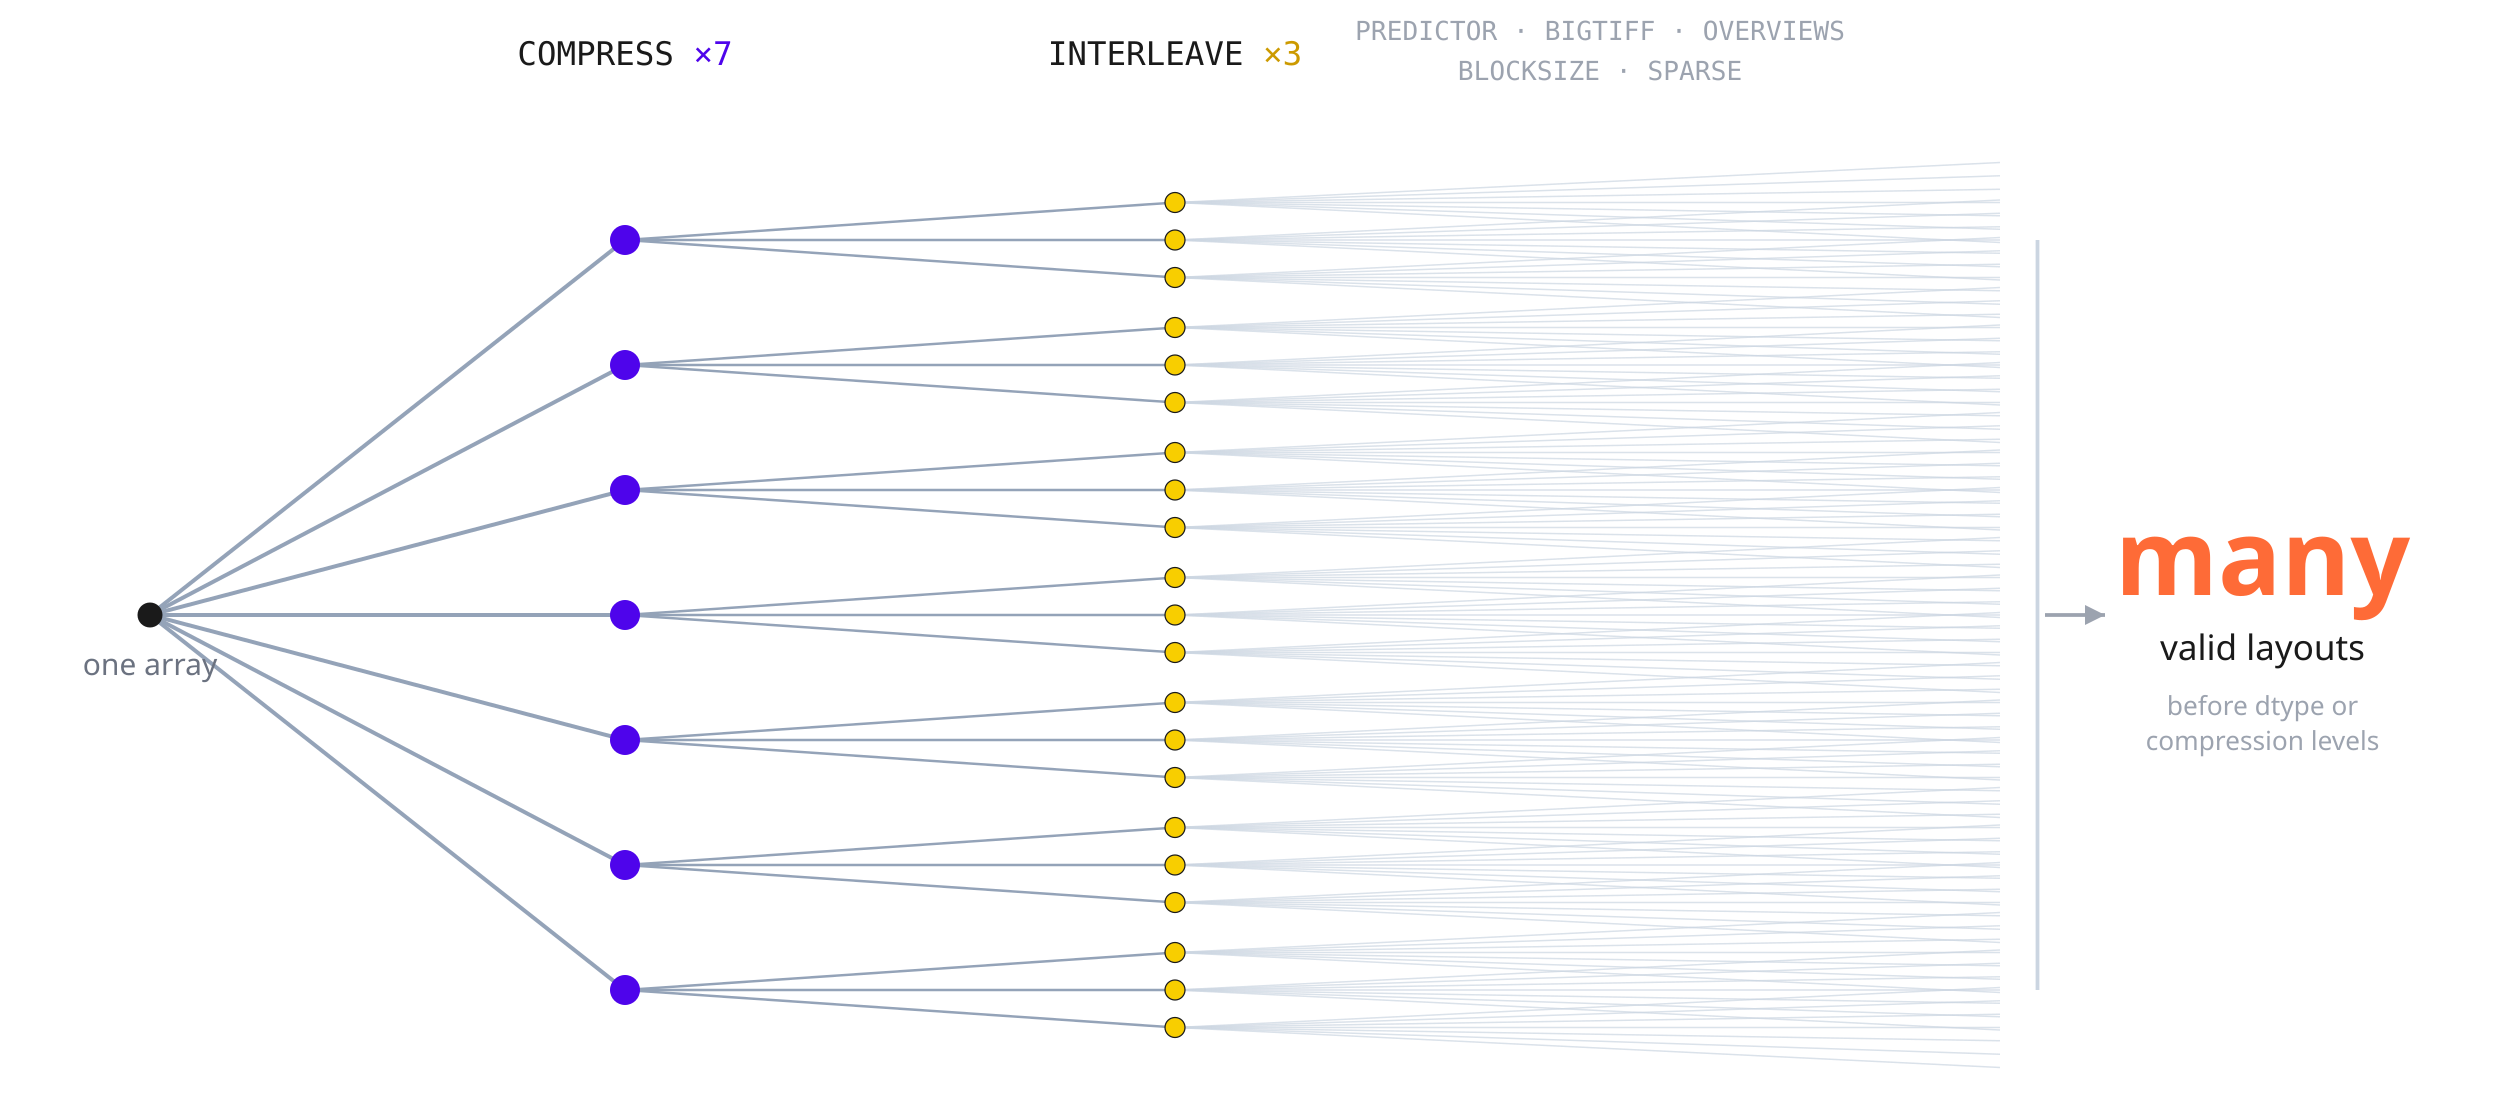
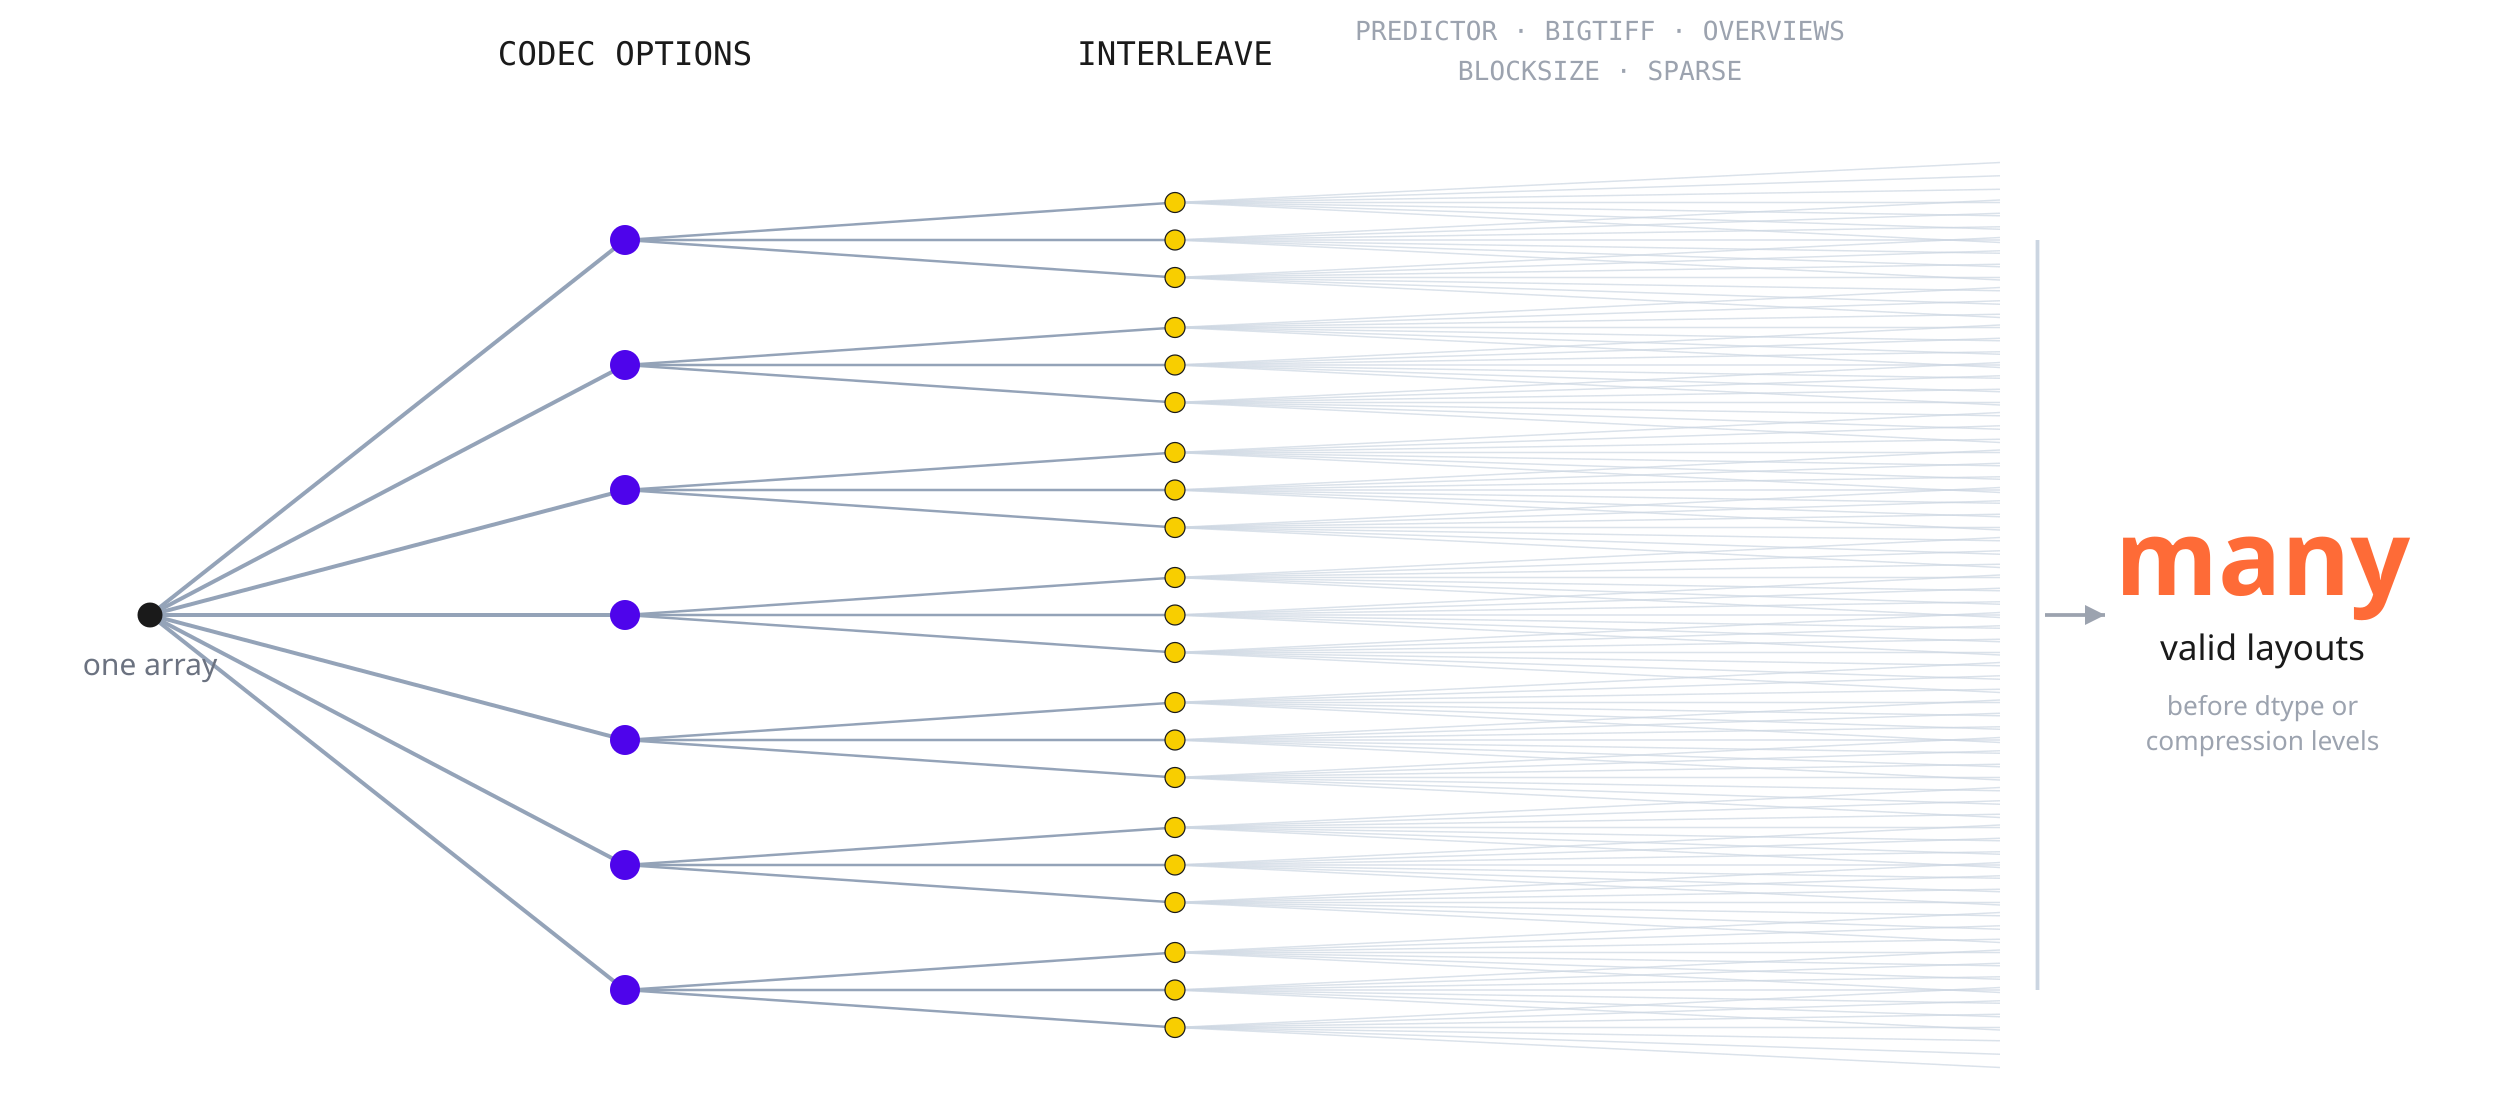
<svg xmlns="http://www.w3.org/2000/svg" width="1000" height="438" viewBox="0 14 1000 438" role="img" aria-label="GDAL creation options permit many GeoTIFF storage layouts">
  <style>
.mono{font-family:'Cascadia Code','Fira Code','Consolas',monospace;}
.sans{font-family:'League Spartan','Futura','Century Gothic',system-ui,sans-serif;}
</style>
  <rect width="1000" height="480" fill="#FFFFFF" />
  <g>
    <line x1="470" y1="95" x2="800" y2="79.0" stroke="#CBD5E1" stroke-width="0.6" opacity="0.7" />
    <line x1="470" y1="95" x2="800" y2="84.3" stroke="#CBD5E1" stroke-width="0.6" opacity="0.7" />
    <line x1="470" y1="95" x2="800" y2="89.7" stroke="#CBD5E1" stroke-width="0.6" opacity="0.7" />
    <line x1="470" y1="95" x2="800" y2="95.0" stroke="#CBD5E1" stroke-width="0.6" opacity="0.7" />
    <line x1="470" y1="95" x2="800" y2="100.3" stroke="#CBD5E1" stroke-width="0.6" opacity="0.7" />
    <line x1="470" y1="95" x2="800" y2="105.7" stroke="#CBD5E1" stroke-width="0.6" opacity="0.7" />
    <line x1="470" y1="95" x2="800" y2="111.0" stroke="#CBD5E1" stroke-width="0.6" opacity="0.7" />
    <line x1="470" y1="110" x2="800" y2="94.0" stroke="#CBD5E1" stroke-width="0.6" opacity="0.7" />
    <line x1="470" y1="110" x2="800" y2="99.3" stroke="#CBD5E1" stroke-width="0.6" opacity="0.7" />
    <line x1="470" y1="110" x2="800" y2="104.7" stroke="#CBD5E1" stroke-width="0.6" opacity="0.7" />
    <line x1="470" y1="110" x2="800" y2="110.0" stroke="#CBD5E1" stroke-width="0.6" opacity="0.7" />
    <line x1="470" y1="110" x2="800" y2="115.3" stroke="#CBD5E1" stroke-width="0.6" opacity="0.7" />
    <line x1="470" y1="110" x2="800" y2="120.7" stroke="#CBD5E1" stroke-width="0.6" opacity="0.7" />
    <line x1="470" y1="110" x2="800" y2="126.0" stroke="#CBD5E1" stroke-width="0.6" opacity="0.7" />
    <line x1="470" y1="125" x2="800" y2="109.0" stroke="#CBD5E1" stroke-width="0.6" opacity="0.7" />
    <line x1="470" y1="125" x2="800" y2="114.3" stroke="#CBD5E1" stroke-width="0.6" opacity="0.7" />
    <line x1="470" y1="125" x2="800" y2="119.7" stroke="#CBD5E1" stroke-width="0.6" opacity="0.7" />
    <line x1="470" y1="125" x2="800" y2="125.0" stroke="#CBD5E1" stroke-width="0.6" opacity="0.7" />
    <line x1="470" y1="125" x2="800" y2="130.3" stroke="#CBD5E1" stroke-width="0.6" opacity="0.7" />
    <line x1="470" y1="125" x2="800" y2="135.7" stroke="#CBD5E1" stroke-width="0.6" opacity="0.7" />
    <line x1="470" y1="125" x2="800" y2="141.0" stroke="#CBD5E1" stroke-width="0.6" opacity="0.7" />
    <line x1="470" y1="145" x2="800" y2="129.0" stroke="#CBD5E1" stroke-width="0.6" opacity="0.7" />
    <line x1="470" y1="145" x2="800" y2="134.3" stroke="#CBD5E1" stroke-width="0.6" opacity="0.7" />
    <line x1="470" y1="145" x2="800" y2="139.7" stroke="#CBD5E1" stroke-width="0.6" opacity="0.7" />
    <line x1="470" y1="145" x2="800" y2="145.0" stroke="#CBD5E1" stroke-width="0.6" opacity="0.7" />
    <line x1="470" y1="145" x2="800" y2="150.3" stroke="#CBD5E1" stroke-width="0.6" opacity="0.7" />
    <line x1="470" y1="145" x2="800" y2="155.7" stroke="#CBD5E1" stroke-width="0.6" opacity="0.7" />
    <line x1="470" y1="145" x2="800" y2="161.0" stroke="#CBD5E1" stroke-width="0.6" opacity="0.7" />
    <line x1="470" y1="160" x2="800" y2="144.0" stroke="#CBD5E1" stroke-width="0.6" opacity="0.7" />
    <line x1="470" y1="160" x2="800" y2="149.3" stroke="#CBD5E1" stroke-width="0.6" opacity="0.7" />
    <line x1="470" y1="160" x2="800" y2="154.7" stroke="#CBD5E1" stroke-width="0.6" opacity="0.7" />
    <line x1="470" y1="160" x2="800" y2="160.0" stroke="#CBD5E1" stroke-width="0.6" opacity="0.7" />
    <line x1="470" y1="160" x2="800" y2="165.3" stroke="#CBD5E1" stroke-width="0.6" opacity="0.7" />
    <line x1="470" y1="160" x2="800" y2="170.7" stroke="#CBD5E1" stroke-width="0.6" opacity="0.7" />
    <line x1="470" y1="160" x2="800" y2="176.0" stroke="#CBD5E1" stroke-width="0.6" opacity="0.7" />
    <line x1="470" y1="175" x2="800" y2="159.0" stroke="#CBD5E1" stroke-width="0.6" opacity="0.7" />
    <line x1="470" y1="175" x2="800" y2="164.3" stroke="#CBD5E1" stroke-width="0.6" opacity="0.7" />
    <line x1="470" y1="175" x2="800" y2="169.7" stroke="#CBD5E1" stroke-width="0.6" opacity="0.7" />
    <line x1="470" y1="175" x2="800" y2="175.0" stroke="#CBD5E1" stroke-width="0.6" opacity="0.7" />
    <line x1="470" y1="175" x2="800" y2="180.3" stroke="#CBD5E1" stroke-width="0.6" opacity="0.7" />
    <line x1="470" y1="175" x2="800" y2="185.7" stroke="#CBD5E1" stroke-width="0.6" opacity="0.7" />
    <line x1="470" y1="175" x2="800" y2="191.0" stroke="#CBD5E1" stroke-width="0.6" opacity="0.7" />
    <line x1="470" y1="195" x2="800" y2="179.0" stroke="#CBD5E1" stroke-width="0.6" opacity="0.7" />
    <line x1="470" y1="195" x2="800" y2="184.3" stroke="#CBD5E1" stroke-width="0.6" opacity="0.7" />
    <line x1="470" y1="195" x2="800" y2="189.7" stroke="#CBD5E1" stroke-width="0.6" opacity="0.7" />
    <line x1="470" y1="195" x2="800" y2="195.0" stroke="#CBD5E1" stroke-width="0.6" opacity="0.7" />
    <line x1="470" y1="195" x2="800" y2="200.3" stroke="#CBD5E1" stroke-width="0.6" opacity="0.7" />
    <line x1="470" y1="195" x2="800" y2="205.7" stroke="#CBD5E1" stroke-width="0.6" opacity="0.7" />
    <line x1="470" y1="195" x2="800" y2="211.0" stroke="#CBD5E1" stroke-width="0.6" opacity="0.7" />
    <line x1="470" y1="210" x2="800" y2="194.0" stroke="#CBD5E1" stroke-width="0.6" opacity="0.7" />
    <line x1="470" y1="210" x2="800" y2="199.3" stroke="#CBD5E1" stroke-width="0.6" opacity="0.7" />
    <line x1="470" y1="210" x2="800" y2="204.7" stroke="#CBD5E1" stroke-width="0.6" opacity="0.7" />
    <line x1="470" y1="210" x2="800" y2="210.0" stroke="#CBD5E1" stroke-width="0.6" opacity="0.7" />
    <line x1="470" y1="210" x2="800" y2="215.3" stroke="#CBD5E1" stroke-width="0.6" opacity="0.7" />
    <line x1="470" y1="210" x2="800" y2="220.7" stroke="#CBD5E1" stroke-width="0.6" opacity="0.7" />
    <line x1="470" y1="210" x2="800" y2="226.0" stroke="#CBD5E1" stroke-width="0.6" opacity="0.7" />
    <line x1="470" y1="225" x2="800" y2="209.0" stroke="#CBD5E1" stroke-width="0.6" opacity="0.7" />
    <line x1="470" y1="225" x2="800" y2="214.3" stroke="#CBD5E1" stroke-width="0.6" opacity="0.7" />
    <line x1="470" y1="225" x2="800" y2="219.7" stroke="#CBD5E1" stroke-width="0.6" opacity="0.7" />
    <line x1="470" y1="225" x2="800" y2="225.0" stroke="#CBD5E1" stroke-width="0.6" opacity="0.7" />
    <line x1="470" y1="225" x2="800" y2="230.3" stroke="#CBD5E1" stroke-width="0.6" opacity="0.7" />
    <line x1="470" y1="225" x2="800" y2="235.7" stroke="#CBD5E1" stroke-width="0.6" opacity="0.7" />
    <line x1="470" y1="225" x2="800" y2="241.0" stroke="#CBD5E1" stroke-width="0.6" opacity="0.7" />
    <line x1="470" y1="245" x2="800" y2="229.0" stroke="#CBD5E1" stroke-width="0.6" opacity="0.7" />
    <line x1="470" y1="245" x2="800" y2="234.3" stroke="#CBD5E1" stroke-width="0.6" opacity="0.7" />
    <line x1="470" y1="245" x2="800" y2="239.7" stroke="#CBD5E1" stroke-width="0.6" opacity="0.7" />
    <line x1="470" y1="245" x2="800" y2="245.0" stroke="#CBD5E1" stroke-width="0.6" opacity="0.7" />
    <line x1="470" y1="245" x2="800" y2="250.3" stroke="#CBD5E1" stroke-width="0.6" opacity="0.7" />
    <line x1="470" y1="245" x2="800" y2="255.7" stroke="#CBD5E1" stroke-width="0.6" opacity="0.7" />
    <line x1="470" y1="245" x2="800" y2="261.0" stroke="#CBD5E1" stroke-width="0.6" opacity="0.7" />
    <line x1="470" y1="260" x2="800" y2="244.0" stroke="#CBD5E1" stroke-width="0.6" opacity="0.7" />
    <line x1="470" y1="260" x2="800" y2="249.3" stroke="#CBD5E1" stroke-width="0.6" opacity="0.7" />
    <line x1="470" y1="260" x2="800" y2="254.7" stroke="#CBD5E1" stroke-width="0.6" opacity="0.7" />
    <line x1="470" y1="260" x2="800" y2="260.0" stroke="#CBD5E1" stroke-width="0.6" opacity="0.7" />
    <line x1="470" y1="260" x2="800" y2="265.3" stroke="#CBD5E1" stroke-width="0.6" opacity="0.7" />
    <line x1="470" y1="260" x2="800" y2="270.7" stroke="#CBD5E1" stroke-width="0.6" opacity="0.7" />
    <line x1="470" y1="260" x2="800" y2="276.0" stroke="#CBD5E1" stroke-width="0.6" opacity="0.7" />
    <line x1="470" y1="275" x2="800" y2="259.0" stroke="#CBD5E1" stroke-width="0.6" opacity="0.7" />
    <line x1="470" y1="275" x2="800" y2="264.3" stroke="#CBD5E1" stroke-width="0.6" opacity="0.7" />
    <line x1="470" y1="275" x2="800" y2="269.7" stroke="#CBD5E1" stroke-width="0.6" opacity="0.7" />
    <line x1="470" y1="275" x2="800" y2="275.0" stroke="#CBD5E1" stroke-width="0.6" opacity="0.7" />
    <line x1="470" y1="275" x2="800" y2="280.3" stroke="#CBD5E1" stroke-width="0.6" opacity="0.7" />
    <line x1="470" y1="275" x2="800" y2="285.7" stroke="#CBD5E1" stroke-width="0.6" opacity="0.7" />
    <line x1="470" y1="275" x2="800" y2="291.0" stroke="#CBD5E1" stroke-width="0.6" opacity="0.7" />
    <line x1="470" y1="295" x2="800" y2="279.0" stroke="#CBD5E1" stroke-width="0.6" opacity="0.7" />
    <line x1="470" y1="295" x2="800" y2="284.3" stroke="#CBD5E1" stroke-width="0.6" opacity="0.7" />
    <line x1="470" y1="295" x2="800" y2="289.7" stroke="#CBD5E1" stroke-width="0.6" opacity="0.7" />
    <line x1="470" y1="295" x2="800" y2="295.0" stroke="#CBD5E1" stroke-width="0.6" opacity="0.7" />
    <line x1="470" y1="295" x2="800" y2="300.3" stroke="#CBD5E1" stroke-width="0.6" opacity="0.7" />
    <line x1="470" y1="295" x2="800" y2="305.7" stroke="#CBD5E1" stroke-width="0.6" opacity="0.7" />
    <line x1="470" y1="295" x2="800" y2="311.0" stroke="#CBD5E1" stroke-width="0.6" opacity="0.7" />
    <line x1="470" y1="310" x2="800" y2="294.0" stroke="#CBD5E1" stroke-width="0.6" opacity="0.7" />
    <line x1="470" y1="310" x2="800" y2="299.3" stroke="#CBD5E1" stroke-width="0.6" opacity="0.7" />
    <line x1="470" y1="310" x2="800" y2="304.7" stroke="#CBD5E1" stroke-width="0.6" opacity="0.7" />
    <line x1="470" y1="310" x2="800" y2="310.0" stroke="#CBD5E1" stroke-width="0.6" opacity="0.7" />
    <line x1="470" y1="310" x2="800" y2="315.3" stroke="#CBD5E1" stroke-width="0.6" opacity="0.7" />
    <line x1="470" y1="310" x2="800" y2="320.7" stroke="#CBD5E1" stroke-width="0.6" opacity="0.7" />
    <line x1="470" y1="310" x2="800" y2="326.0" stroke="#CBD5E1" stroke-width="0.6" opacity="0.7" />
    <line x1="470" y1="325" x2="800" y2="309.0" stroke="#CBD5E1" stroke-width="0.6" opacity="0.7" />
    <line x1="470" y1="325" x2="800" y2="314.3" stroke="#CBD5E1" stroke-width="0.6" opacity="0.7" />
    <line x1="470" y1="325" x2="800" y2="319.7" stroke="#CBD5E1" stroke-width="0.6" opacity="0.7" />
    <line x1="470" y1="325" x2="800" y2="325.0" stroke="#CBD5E1" stroke-width="0.6" opacity="0.7" />
    <line x1="470" y1="325" x2="800" y2="330.3" stroke="#CBD5E1" stroke-width="0.6" opacity="0.7" />
    <line x1="470" y1="325" x2="800" y2="335.7" stroke="#CBD5E1" stroke-width="0.6" opacity="0.7" />
    <line x1="470" y1="325" x2="800" y2="341.0" stroke="#CBD5E1" stroke-width="0.6" opacity="0.7" />
    <line x1="470" y1="345" x2="800" y2="329.0" stroke="#CBD5E1" stroke-width="0.6" opacity="0.7" />
    <line x1="470" y1="345" x2="800" y2="334.3" stroke="#CBD5E1" stroke-width="0.6" opacity="0.7" />
    <line x1="470" y1="345" x2="800" y2="339.7" stroke="#CBD5E1" stroke-width="0.6" opacity="0.7" />
    <line x1="470" y1="345" x2="800" y2="345.0" stroke="#CBD5E1" stroke-width="0.6" opacity="0.7" />
    <line x1="470" y1="345" x2="800" y2="350.3" stroke="#CBD5E1" stroke-width="0.6" opacity="0.7" />
    <line x1="470" y1="345" x2="800" y2="355.7" stroke="#CBD5E1" stroke-width="0.6" opacity="0.7" />
    <line x1="470" y1="345" x2="800" y2="361.0" stroke="#CBD5E1" stroke-width="0.6" opacity="0.7" />
    <line x1="470" y1="360" x2="800" y2="344.0" stroke="#CBD5E1" stroke-width="0.6" opacity="0.7" />
    <line x1="470" y1="360" x2="800" y2="349.3" stroke="#CBD5E1" stroke-width="0.6" opacity="0.7" />
    <line x1="470" y1="360" x2="800" y2="354.7" stroke="#CBD5E1" stroke-width="0.6" opacity="0.7" />
    <line x1="470" y1="360" x2="800" y2="360.0" stroke="#CBD5E1" stroke-width="0.6" opacity="0.7" />
    <line x1="470" y1="360" x2="800" y2="365.3" stroke="#CBD5E1" stroke-width="0.6" opacity="0.7" />
    <line x1="470" y1="360" x2="800" y2="370.7" stroke="#CBD5E1" stroke-width="0.6" opacity="0.7" />
    <line x1="470" y1="360" x2="800" y2="376.0" stroke="#CBD5E1" stroke-width="0.6" opacity="0.7" />
    <line x1="470" y1="375" x2="800" y2="359.0" stroke="#CBD5E1" stroke-width="0.6" opacity="0.7" />
    <line x1="470" y1="375" x2="800" y2="364.3" stroke="#CBD5E1" stroke-width="0.6" opacity="0.7" />
    <line x1="470" y1="375" x2="800" y2="369.7" stroke="#CBD5E1" stroke-width="0.6" opacity="0.7" />
    <line x1="470" y1="375" x2="800" y2="375.0" stroke="#CBD5E1" stroke-width="0.6" opacity="0.7" />
    <line x1="470" y1="375" x2="800" y2="380.3" stroke="#CBD5E1" stroke-width="0.6" opacity="0.7" />
    <line x1="470" y1="375" x2="800" y2="385.7" stroke="#CBD5E1" stroke-width="0.6" opacity="0.7" />
    <line x1="470" y1="375" x2="800" y2="391.0" stroke="#CBD5E1" stroke-width="0.6" opacity="0.7" />
    <line x1="470" y1="395" x2="800" y2="379.0" stroke="#CBD5E1" stroke-width="0.6" opacity="0.7" />
    <line x1="470" y1="395" x2="800" y2="384.3" stroke="#CBD5E1" stroke-width="0.6" opacity="0.7" />
    <line x1="470" y1="395" x2="800" y2="389.7" stroke="#CBD5E1" stroke-width="0.6" opacity="0.7" />
    <line x1="470" y1="395" x2="800" y2="395.0" stroke="#CBD5E1" stroke-width="0.6" opacity="0.7" />
    <line x1="470" y1="395" x2="800" y2="400.3" stroke="#CBD5E1" stroke-width="0.6" opacity="0.7" />
    <line x1="470" y1="395" x2="800" y2="405.7" stroke="#CBD5E1" stroke-width="0.6" opacity="0.7" />
    <line x1="470" y1="395" x2="800" y2="411.0" stroke="#CBD5E1" stroke-width="0.6" opacity="0.7" />
    <line x1="470" y1="410" x2="800" y2="394.0" stroke="#CBD5E1" stroke-width="0.6" opacity="0.7" />
    <line x1="470" y1="410" x2="800" y2="399.3" stroke="#CBD5E1" stroke-width="0.6" opacity="0.7" />
    <line x1="470" y1="410" x2="800" y2="404.7" stroke="#CBD5E1" stroke-width="0.6" opacity="0.7" />
    <line x1="470" y1="410" x2="800" y2="410.0" stroke="#CBD5E1" stroke-width="0.6" opacity="0.7" />
    <line x1="470" y1="410" x2="800" y2="415.3" stroke="#CBD5E1" stroke-width="0.6" opacity="0.7" />
    <line x1="470" y1="410" x2="800" y2="420.7" stroke="#CBD5E1" stroke-width="0.6" opacity="0.7" />
    <line x1="470" y1="410" x2="800" y2="426.0" stroke="#CBD5E1" stroke-width="0.6" opacity="0.7" />
    <line x1="470" y1="425" x2="800" y2="409.0" stroke="#CBD5E1" stroke-width="0.6" opacity="0.7" />
    <line x1="470" y1="425" x2="800" y2="414.3" stroke="#CBD5E1" stroke-width="0.6" opacity="0.7" />
    <line x1="470" y1="425" x2="800" y2="419.7" stroke="#CBD5E1" stroke-width="0.6" opacity="0.7" />
    <line x1="470" y1="425" x2="800" y2="425.0" stroke="#CBD5E1" stroke-width="0.6" opacity="0.7" />
    <line x1="470" y1="425" x2="800" y2="430.3" stroke="#CBD5E1" stroke-width="0.6" opacity="0.7" />
    <line x1="470" y1="425" x2="800" y2="435.7" stroke="#CBD5E1" stroke-width="0.6" opacity="0.7" />
    <line x1="470" y1="425" x2="800" y2="441.0" stroke="#CBD5E1" stroke-width="0.6" opacity="0.7" />
  </g>
  <line x1="60" y1="260" x2="250" y2="110" stroke="#94A3B8" stroke-width="1.6" />
  <line x1="60" y1="260" x2="250" y2="160" stroke="#94A3B8" stroke-width="1.6" />
  <line x1="60" y1="260" x2="250" y2="210" stroke="#94A3B8" stroke-width="1.6" />
  <line x1="60" y1="260" x2="250" y2="260" stroke="#94A3B8" stroke-width="1.6" />
  <line x1="60" y1="260" x2="250" y2="310" stroke="#94A3B8" stroke-width="1.6" />
  <line x1="60" y1="260" x2="250" y2="360" stroke="#94A3B8" stroke-width="1.6" />
  <line x1="60" y1="260" x2="250" y2="410" stroke="#94A3B8" stroke-width="1.6" />
  <line x1="250" y1="110" x2="470" y2="95" stroke="#94A3B8" stroke-width="1.0" />
  <line x1="250" y1="110" x2="470" y2="110" stroke="#94A3B8" stroke-width="1.0" />
  <line x1="250" y1="110" x2="470" y2="125" stroke="#94A3B8" stroke-width="1.0" />
  <line x1="250" y1="160" x2="470" y2="145" stroke="#94A3B8" stroke-width="1.0" />
  <line x1="250" y1="160" x2="470" y2="160" stroke="#94A3B8" stroke-width="1.0" />
  <line x1="250" y1="160" x2="470" y2="175" stroke="#94A3B8" stroke-width="1.0" />
  <line x1="250" y1="210" x2="470" y2="195" stroke="#94A3B8" stroke-width="1.0" />
  <line x1="250" y1="210" x2="470" y2="210" stroke="#94A3B8" stroke-width="1.0" />
  <line x1="250" y1="210" x2="470" y2="225" stroke="#94A3B8" stroke-width="1.0" />
  <line x1="250" y1="260" x2="470" y2="245" stroke="#94A3B8" stroke-width="1.0" />
  <line x1="250" y1="260" x2="470" y2="260" stroke="#94A3B8" stroke-width="1.0" />
  <line x1="250" y1="260" x2="470" y2="275" stroke="#94A3B8" stroke-width="1.0" />
  <line x1="250" y1="310" x2="470" y2="295" stroke="#94A3B8" stroke-width="1.0" />
  <line x1="250" y1="310" x2="470" y2="310" stroke="#94A3B8" stroke-width="1.0" />
  <line x1="250" y1="310" x2="470" y2="325" stroke="#94A3B8" stroke-width="1.0" />
  <line x1="250" y1="360" x2="470" y2="345" stroke="#94A3B8" stroke-width="1.0" />
  <line x1="250" y1="360" x2="470" y2="360" stroke="#94A3B8" stroke-width="1.0" />
  <line x1="250" y1="360" x2="470" y2="375" stroke="#94A3B8" stroke-width="1.0" />
  <line x1="250" y1="410" x2="470" y2="395" stroke="#94A3B8" stroke-width="1.0" />
  <line x1="250" y1="410" x2="470" y2="410" stroke="#94A3B8" stroke-width="1.0" />
  <line x1="250" y1="410" x2="470" y2="425" stroke="#94A3B8" stroke-width="1.0" />
  <circle cx="60" cy="260" r="5" fill="#1A1A1A" />
  <circle cx="250" cy="110" r="6" fill="#4E04EB" />
  <circle cx="250" cy="160" r="6" fill="#4E04EB" />
  <circle cx="250" cy="210" r="6" fill="#4E04EB" />
  <circle cx="250" cy="260" r="6" fill="#4E04EB" />
  <circle cx="250" cy="310" r="6" fill="#4E04EB" />
  <circle cx="250" cy="360" r="6" fill="#4E04EB" />
  <circle cx="250" cy="410" r="6" fill="#4E04EB" />
  <circle cx="470" cy="95" r="4" fill="#F8CE00" stroke="#1A1A1A" stroke-width="0.5" />
  <circle cx="470" cy="110" r="4" fill="#F8CE00" stroke="#1A1A1A" stroke-width="0.5" />
  <circle cx="470" cy="125" r="4" fill="#F8CE00" stroke="#1A1A1A" stroke-width="0.5" />
  <circle cx="470" cy="145" r="4" fill="#F8CE00" stroke="#1A1A1A" stroke-width="0.5" />
  <circle cx="470" cy="160" r="4" fill="#F8CE00" stroke="#1A1A1A" stroke-width="0.5" />
  <circle cx="470" cy="175" r="4" fill="#F8CE00" stroke="#1A1A1A" stroke-width="0.5" />
  <circle cx="470" cy="195" r="4" fill="#F8CE00" stroke="#1A1A1A" stroke-width="0.5" />
  <circle cx="470" cy="210" r="4" fill="#F8CE00" stroke="#1A1A1A" stroke-width="0.5" />
  <circle cx="470" cy="225" r="4" fill="#F8CE00" stroke="#1A1A1A" stroke-width="0.5" />
  <circle cx="470" cy="245" r="4" fill="#F8CE00" stroke="#1A1A1A" stroke-width="0.5" />
  <circle cx="470" cy="260" r="4" fill="#F8CE00" stroke="#1A1A1A" stroke-width="0.5" />
  <circle cx="470" cy="275" r="4" fill="#F8CE00" stroke="#1A1A1A" stroke-width="0.5" />
  <circle cx="470" cy="295" r="4" fill="#F8CE00" stroke="#1A1A1A" stroke-width="0.5" />
  <circle cx="470" cy="310" r="4" fill="#F8CE00" stroke="#1A1A1A" stroke-width="0.5" />
  <circle cx="470" cy="325" r="4" fill="#F8CE00" stroke="#1A1A1A" stroke-width="0.5" />
  <circle cx="470" cy="345" r="4" fill="#F8CE00" stroke="#1A1A1A" stroke-width="0.5" />
  <circle cx="470" cy="360" r="4" fill="#F8CE00" stroke="#1A1A1A" stroke-width="0.5" />
  <circle cx="470" cy="375" r="4" fill="#F8CE00" stroke="#1A1A1A" stroke-width="0.5" />
  <circle cx="470" cy="395" r="4" fill="#F8CE00" stroke="#1A1A1A" stroke-width="0.5" />
  <circle cx="470" cy="410" r="4" fill="#F8CE00" stroke="#1A1A1A" stroke-width="0.5" />
  <circle cx="470" cy="425" r="4" fill="#F8CE00" stroke="#1A1A1A" stroke-width="0.5" />
  <text class="sans" x="60" y="284" text-anchor="middle" font-size="12" fill="#6B7280">one array</text>
-   <text class="mono" x="250" y="40" text-anchor="middle" font-size="13" fill="#1A1A1A">COMPRESS <tspan fill="#4E04EB">×7</tspan>
-   </text>
-   <text class="mono" x="470" y="40" text-anchor="middle" font-size="13" fill="#1A1A1A">INTERLEAVE <tspan fill="#CC9A00">×3</tspan>
-   </text>
+   <text class="mono" x="250" y="40" text-anchor="middle" font-size="13" fill="#1A1A1A">CODEC OPTIONS</text>
+   <text class="mono" x="470" y="40" text-anchor="middle" font-size="13" fill="#1A1A1A">INTERLEAVE</text>
  <text class="mono" x="640" y="30" text-anchor="middle" font-size="10.5" fill="#9CA3AF">PREDICTOR · BIGTIFF · OVERVIEWS</text>
  <text class="mono" x="640" y="46" text-anchor="middle" font-size="10.5" fill="#9CA3AF">BLOCKSIZE · SPARSE</text>
  <line x1="815" y1="110" x2="815" y2="410" stroke="#CBD5E1" stroke-width="1.5" />
  <line x1="818" y1="260" x2="842" y2="260" stroke="#9CA3AF" stroke-width="1.5" />
  <path d="M842 260 l-8 -4 v8 z" fill="#9CA3AF" />
  <text class="sans" x="905" y="252" text-anchor="middle" font-size="42" font-weight="700" fill="#FE6B37">many</text>
  <text class="sans" x="905" y="278" text-anchor="middle" font-size="14" fill="#1A1A1A">valid layouts</text>
  <text class="sans" x="905" y="300" text-anchor="middle" font-size="10.5" fill="#9CA3AF">before dtype or</text>
  <text class="sans" x="905" y="314" text-anchor="middle" font-size="10.5" fill="#9CA3AF">compression levels</text>
</svg>
